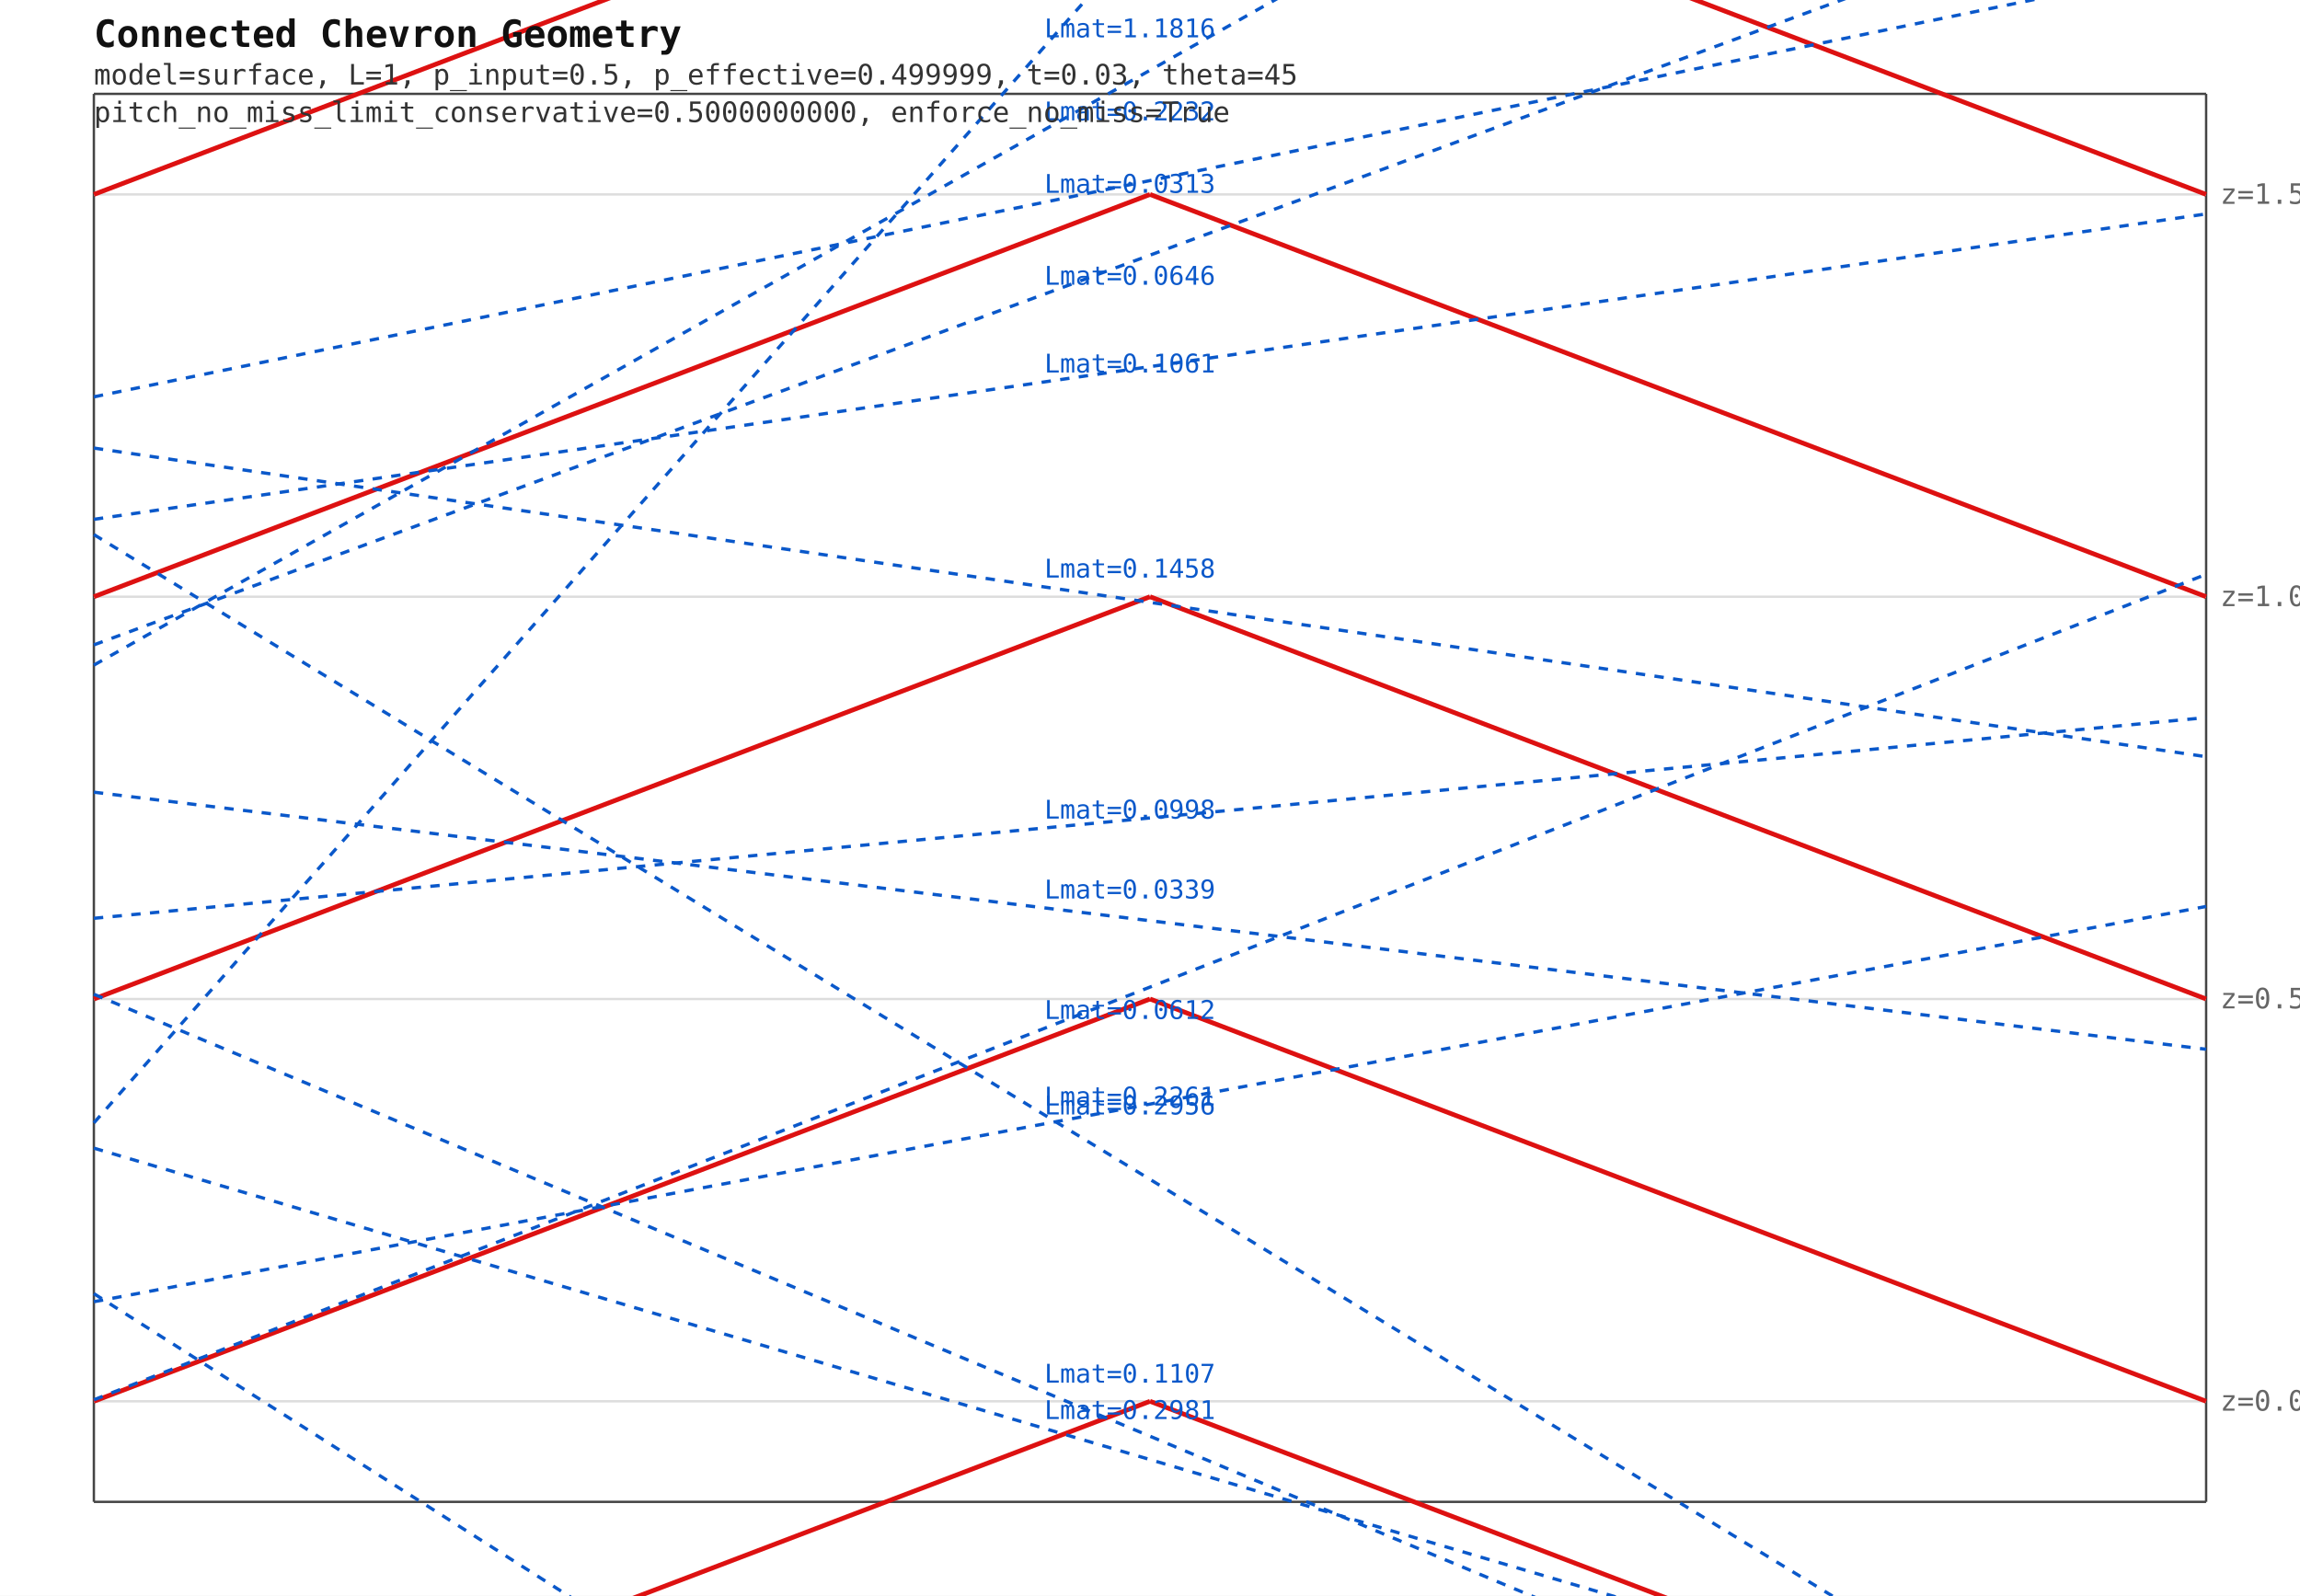
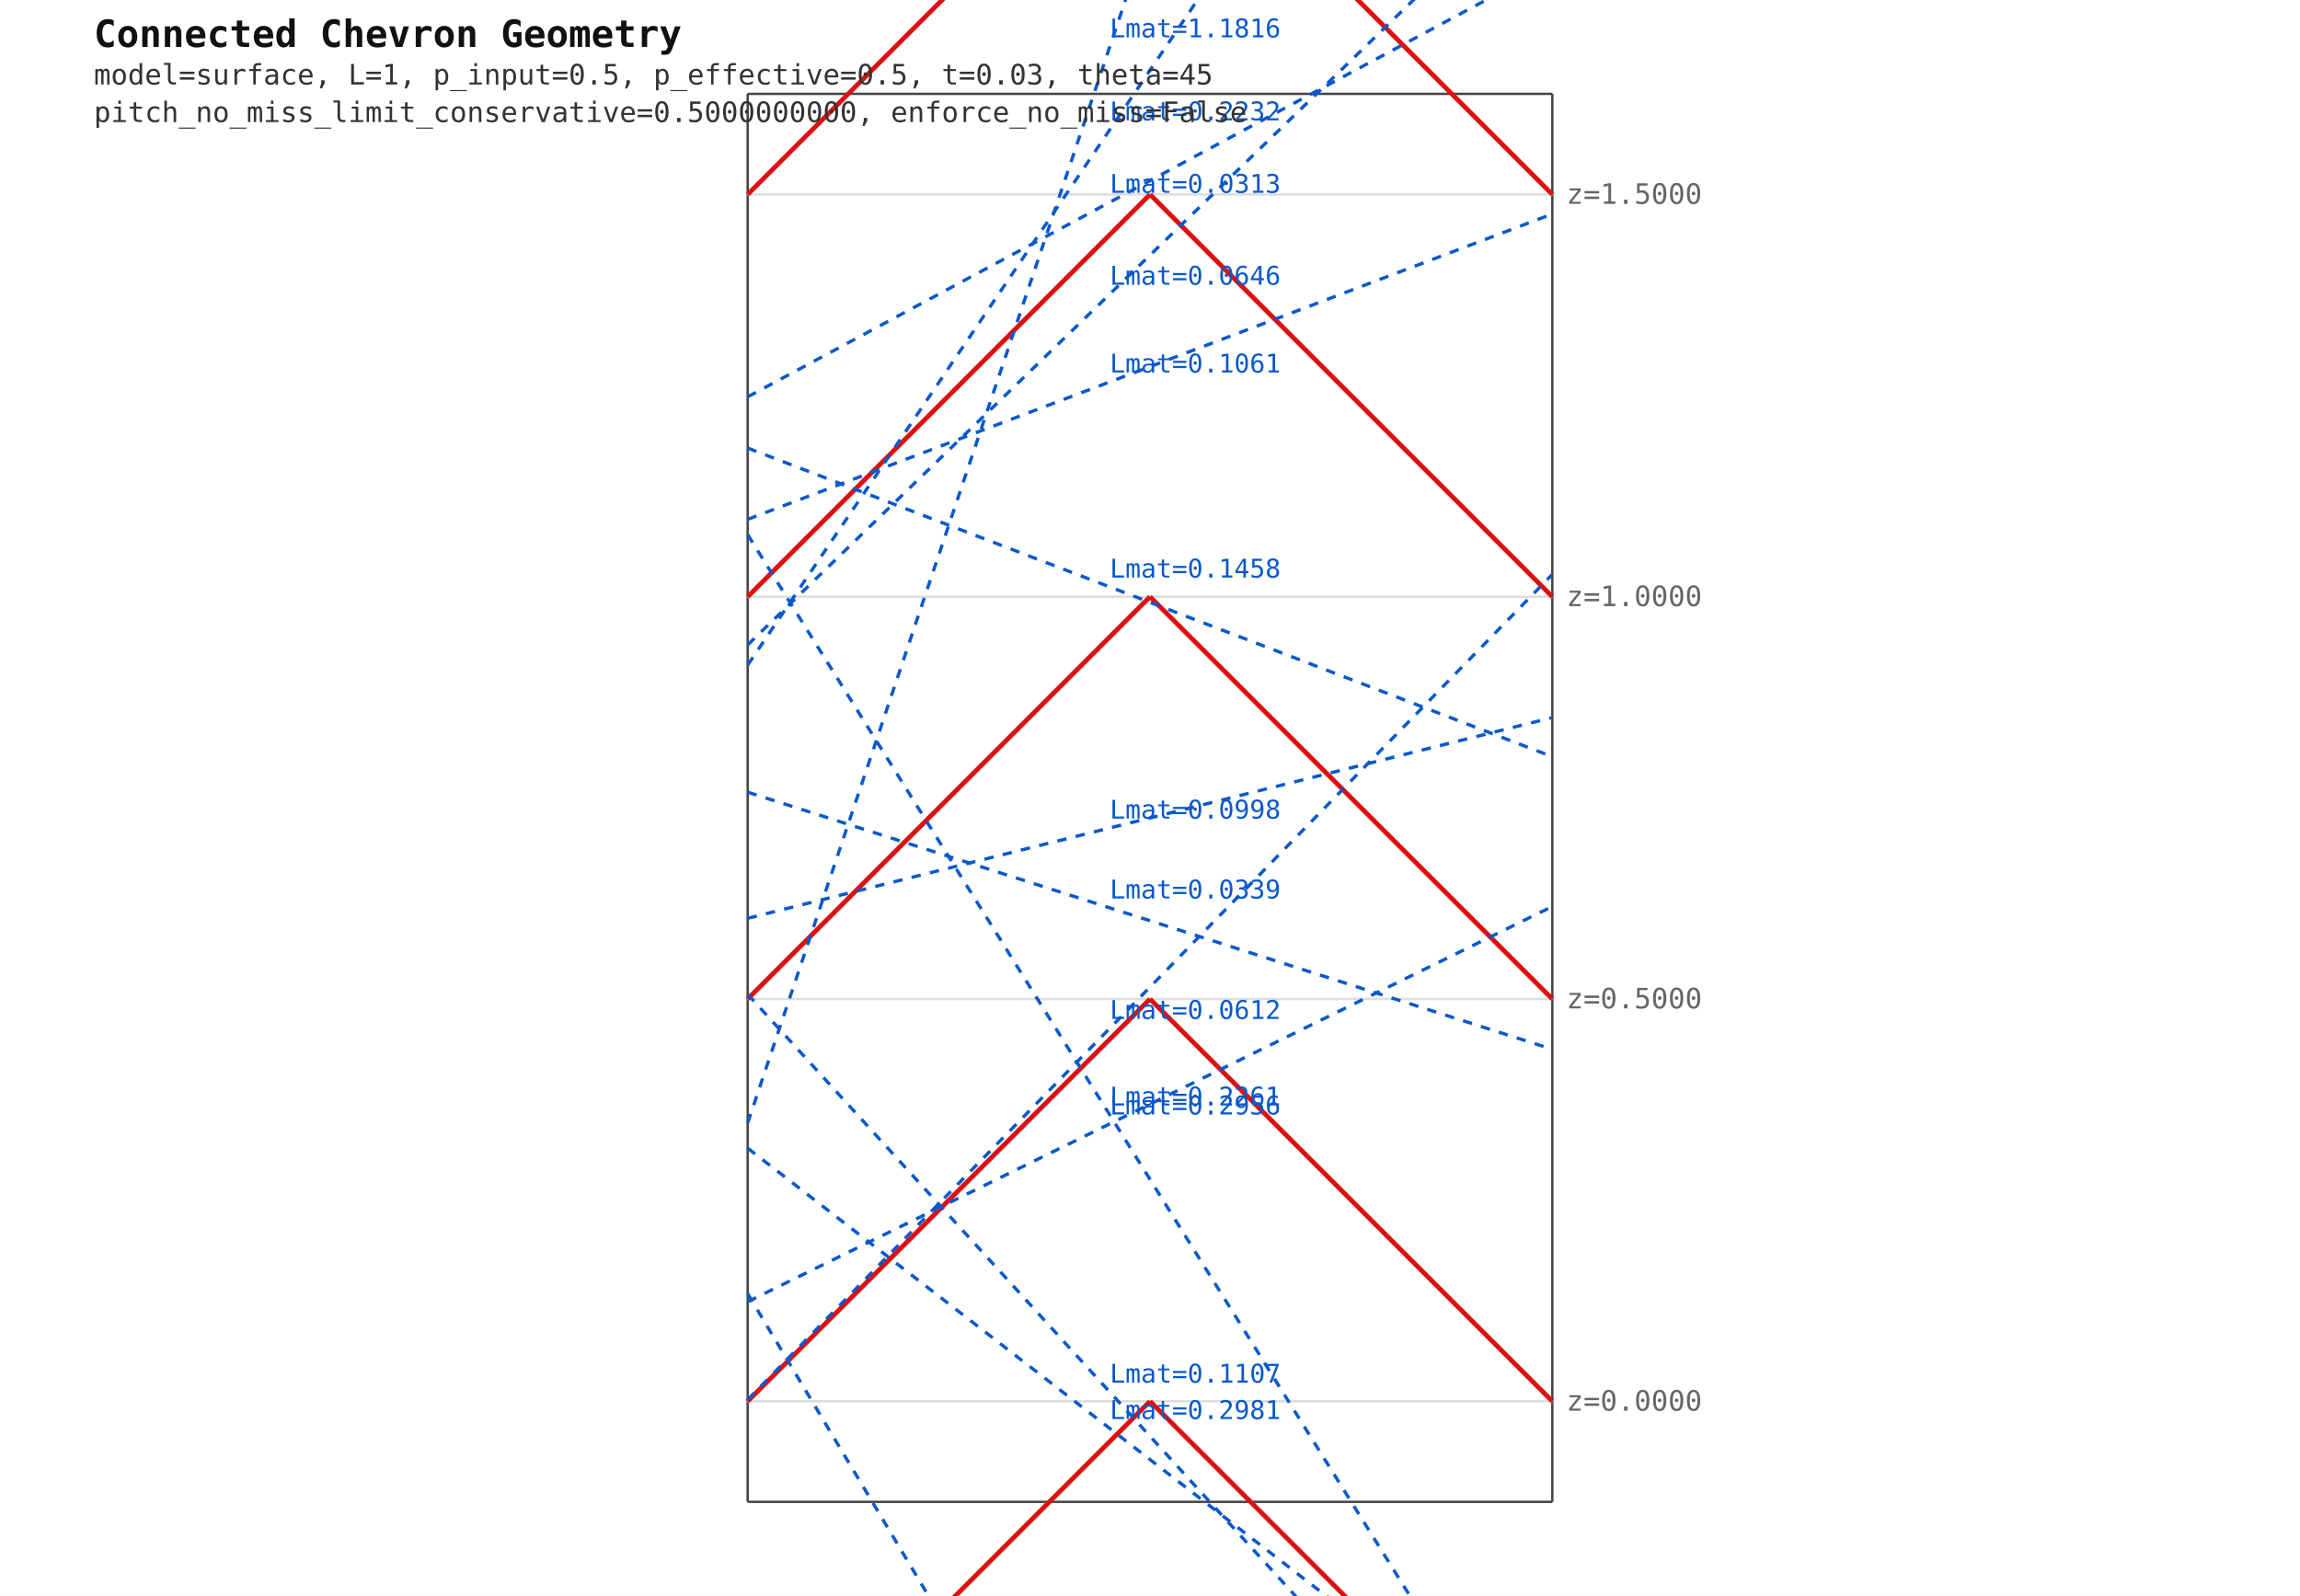
<svg xmlns="http://www.w3.org/2000/svg" width="980.0" height="680.0" viewBox="0 0 980.0 680.0">
  <rect x="0" y="0" width="100%" height="100%" fill="#ffffff" />
-   <line x1="40.000" y1="640.000" x2="940.000" y2="640.000" style="stroke:#444;stroke-width:1" />
-   <line x1="40.000" y1="40.000" x2="940.000" y2="40.000" style="stroke:#444;stroke-width:1" />
-   <line x1="40.000" y1="640.000" x2="40.000" y2="40.000" style="stroke:#444;stroke-width:1" />
-   <line x1="940.000" y1="640.000" x2="940.000" y2="40.000" style="stroke:#444;stroke-width:1" />
-   <line x1="40.000" y1="597.143" x2="940.000" y2="597.143" style="stroke:#ddd;stroke-width:1" />
-   <text x="946.000" y="601.143" style="font:12px monospace;fill:#666">z=0.0000</text>
-   <line x1="40.000" y1="425.714" x2="940.000" y2="425.714" style="stroke:#ddd;stroke-width:1" />
-   <text x="946.000" y="429.714" style="font:12px monospace;fill:#666">z=0.5000</text>
-   <line x1="40.000" y1="254.286" x2="940.000" y2="254.286" style="stroke:#ddd;stroke-width:1" />
-   <text x="946.000" y="258.286" style="font:12px monospace;fill:#666">z=1.0000</text>
-   <line x1="40.000" y1="82.857" x2="940.000" y2="82.857" style="stroke:#ddd;stroke-width:1" />
-   <text x="946.000" y="86.857" style="font:12px monospace;fill:#666">z=1.5000</text>
-   <line x1="40.000" y1="768.571" x2="490.000" y2="597.143" style="stroke:#d11;stroke-width:2;fill:none" />
-   <line x1="490.000" y1="597.143" x2="940.000" y2="768.571" style="stroke:#d11;stroke-width:2;fill:none" />
-   <line x1="40.000" y1="597.143" x2="490.000" y2="425.714" style="stroke:#d11;stroke-width:2;fill:none" />
-   <line x1="490.000" y1="425.714" x2="940.000" y2="597.143" style="stroke:#d11;stroke-width:2;fill:none" />
-   <line x1="40.000" y1="425.714" x2="490.000" y2="254.285" style="stroke:#d11;stroke-width:2;fill:none" />
-   <line x1="490.000" y1="254.285" x2="940.000" y2="425.714" style="stroke:#d11;stroke-width:2;fill:none" />
-   <line x1="40.000" y1="254.286" x2="490.000" y2="82.857" style="stroke:#d11;stroke-width:2;fill:none" />
-   <line x1="490.000" y1="82.857" x2="940.000" y2="254.286" style="stroke:#d11;stroke-width:2;fill:none" />
-   <line x1="40.000" y1="82.857" x2="490.000" y2="-88.572" style="stroke:#d11;stroke-width:2;fill:none" />
-   <line x1="490.000" y1="-88.572" x2="940.000" y2="82.857" style="stroke:#d11;stroke-width:2;fill:none" />
-   <line x1="40.000" y1="-88.571" x2="490.000" y2="-260.000" style="stroke:#d11;stroke-width:2;fill:none" />
-   <line x1="490.000" y1="-260.000" x2="940.000" y2="-88.571" style="stroke:#d11;stroke-width:2;fill:none" />
-   <line x1="40.000" y1="489.275" x2="940.000" y2="754.690" style="stroke:#0a58ca;stroke-width:1.4;stroke-dasharray:4,4" />
-   <text x="445.000" y="604.712" style="font:11px monospace;fill:#0a58ca">Lmat=0.2981</text>
-   <line x1="40.000" y1="337.580" x2="940.000" y2="447.132" style="stroke:#0a58ca;stroke-width:1.4;stroke-dasharray:4,4" />
-   <text x="445.000" y="382.878" style="font:11px monospace;fill:#0a58ca">Lmat=0.0339</text>
-   <line x1="40.000" y1="169.107" x2="940.000" y2="-15.193" style="stroke:#0a58ca;stroke-width:1.4;stroke-dasharray:4,4" />
-   <text x="445.000" y="82.172" style="font:11px monospace;fill:#0a58ca">Lmat=0.0313</text>
-   <line x1="40.000" y1="554.712" x2="940.000" y2="386.280" style="stroke:#0a58ca;stroke-width:1.4;stroke-dasharray:4,4" />
-   <text x="445.000" y="474.918" style="font:11px monospace;fill:#0a58ca">Lmat=0.2956</text>
-   <line x1="40.000" y1="423.692" x2="940.000" y2="800.377" style="stroke:#0a58ca;stroke-width:1.4;stroke-dasharray:4,4" />
-   <text x="445.000" y="589.201" style="font:11px monospace;fill:#0a58ca">Lmat=0.1107</text>
-   <line x1="40.000" y1="221.302" x2="940.000" y2="91.173" style="stroke:#0a58ca;stroke-width:1.4;stroke-dasharray:4,4" />
-   <text x="445.000" y="158.744" style="font:11px monospace;fill:#0a58ca">Lmat=0.1061</text>
-   <line x1="40.000" y1="478.509" x2="940.000" y2="-540.580" style="stroke:#0a58ca;stroke-width:1.4;stroke-dasharray:4,4" />
-   <text x="445.000" y="15.919" style="font:11px monospace;fill:#0a58ca">Lmat=1.1816</text>
-   <line x1="40.000" y1="391.325" x2="940.000" y2="305.790" style="stroke:#0a58ca;stroke-width:1.4;stroke-dasharray:4,4" />
-   <text x="445.000" y="348.834" style="font:11px monospace;fill:#0a58ca">Lmat=0.0998</text>
-   <line x1="40.000" y1="190.937" x2="940.000" y2="322.457" style="stroke:#0a58ca;stroke-width:1.4;stroke-dasharray:4,4" />
-   <text x="445.000" y="246.121" style="font:11px monospace;fill:#0a58ca">Lmat=0.1458</text>
-   <line x1="40.000" y1="596.503" x2="940.000" y2="244.751" style="stroke:#0a58ca;stroke-width:1.4;stroke-dasharray:4,4" />
-   <text x="445.000" y="434.214" style="font:11px monospace;fill:#0a58ca">Lmat=0.0612</text>
-   <line x1="40.000" y1="283.420" x2="940.000" y2="-223.535" style="stroke:#0a58ca;stroke-width:1.4;stroke-dasharray:4,4" />
-   <text x="445.000" y="51.291" style="font:11px monospace;fill:#0a58ca">Lmat=0.2232</text>
-   <line x1="40.000" y1="227.807" x2="940.000" y2="777.344" style="stroke:#0a58ca;stroke-width:1.4;stroke-dasharray:4,4" />
-   <text x="445.000" y="471.098" style="font:11px monospace;fill:#0a58ca">Lmat=0.2261</text>
-   <line x1="40.000" y1="551.269" x2="940.000" y2="1124.337" style="stroke:#0a58ca;stroke-width:1.4;stroke-dasharray:4,4" />
-   <text x="445.000" y="805.150" style="font:11px monospace;fill:#0a58ca">Lmat=0.2195</text>
-   <line x1="40.000" y1="274.800" x2="940.000" y2="-57.347" style="stroke:#0a58ca;stroke-width:1.4;stroke-dasharray:4,4" />
-   <text x="445.000" y="121.334" style="font:11px monospace;fill:#0a58ca">Lmat=0.0646</text>
+   <line x1="318.571" y1="640.000" x2="661.429" y2="640.000" style="stroke:#444;stroke-width:1" />
+   <line x1="318.571" y1="40.000" x2="661.429" y2="40.000" style="stroke:#444;stroke-width:1" />
+   <line x1="318.571" y1="640.000" x2="318.571" y2="40.000" style="stroke:#444;stroke-width:1" />
+   <line x1="661.429" y1="640.000" x2="661.429" y2="40.000" style="stroke:#444;stroke-width:1" />
+   <line x1="318.571" y1="597.143" x2="661.429" y2="597.143" style="stroke:#ddd;stroke-width:1" />
+   <text x="667.429" y="601.143" style="font:12px monospace;fill:#666">z=0.0000</text>
+   <line x1="318.571" y1="425.714" x2="661.429" y2="425.714" style="stroke:#ddd;stroke-width:1" />
+   <text x="667.429" y="429.714" style="font:12px monospace;fill:#666">z=0.5000</text>
+   <line x1="318.571" y1="254.286" x2="661.429" y2="254.286" style="stroke:#ddd;stroke-width:1" />
+   <text x="667.429" y="258.286" style="font:12px monospace;fill:#666">z=1.0000</text>
+   <line x1="318.571" y1="82.857" x2="661.429" y2="82.857" style="stroke:#ddd;stroke-width:1" />
+   <text x="667.429" y="86.857" style="font:12px monospace;fill:#666">z=1.5000</text>
+   <line x1="318.571" y1="768.571" x2="490.000" y2="597.143" style="stroke:#d11;stroke-width:2;fill:none" />
+   <line x1="490.000" y1="597.143" x2="661.429" y2="768.571" style="stroke:#d11;stroke-width:2;fill:none" />
+   <line x1="318.571" y1="597.143" x2="490.000" y2="425.714" style="stroke:#d11;stroke-width:2;fill:none" />
+   <line x1="490.000" y1="425.714" x2="661.429" y2="597.143" style="stroke:#d11;stroke-width:2;fill:none" />
+   <line x1="318.571" y1="425.714" x2="490.000" y2="254.286" style="stroke:#d11;stroke-width:2;fill:none" />
+   <line x1="490.000" y1="254.286" x2="661.429" y2="425.714" style="stroke:#d11;stroke-width:2;fill:none" />
+   <line x1="318.571" y1="254.286" x2="490.000" y2="82.857" style="stroke:#d11;stroke-width:2;fill:none" />
+   <line x1="490.000" y1="82.857" x2="661.429" y2="254.286" style="stroke:#d11;stroke-width:2;fill:none" />
+   <line x1="318.571" y1="82.857" x2="490.000" y2="-88.571" style="stroke:#d11;stroke-width:2;fill:none" />
+   <line x1="490.000" y1="-88.571" x2="661.429" y2="82.857" style="stroke:#d11;stroke-width:2;fill:none" />
+   <line x1="318.571" y1="-88.571" x2="490.000" y2="-260.000" style="stroke:#d11;stroke-width:2;fill:none" />
+   <line x1="490.000" y1="-260.000" x2="661.429" y2="-88.571" style="stroke:#d11;stroke-width:2;fill:none" />
+   <line x1="318.571" y1="489.275" x2="661.429" y2="754.689" style="stroke:#0a58ca;stroke-width:1.4;stroke-dasharray:4,4" />
+   <text x="472.857" y="604.712" style="font:11px monospace;fill:#0a58ca">Lmat=0.2981</text>
+   <line x1="318.571" y1="337.580" x2="661.429" y2="447.132" style="stroke:#0a58ca;stroke-width:1.4;stroke-dasharray:4,4" />
+   <text x="472.857" y="382.878" style="font:11px monospace;fill:#0a58ca">Lmat=0.0339</text>
+   <line x1="318.571" y1="169.107" x2="661.429" y2="-15.193" style="stroke:#0a58ca;stroke-width:1.4;stroke-dasharray:4,4" />
+   <text x="472.857" y="82.172" style="font:11px monospace;fill:#0a58ca">Lmat=0.0313</text>
+   <line x1="318.571" y1="554.712" x2="661.429" y2="386.281" style="stroke:#0a58ca;stroke-width:1.4;stroke-dasharray:4,4" />
+   <text x="472.857" y="474.918" style="font:11px monospace;fill:#0a58ca">Lmat=0.2956</text>
+   <line x1="318.571" y1="423.692" x2="661.429" y2="800.376" style="stroke:#0a58ca;stroke-width:1.4;stroke-dasharray:4,4" />
+   <text x="472.857" y="589.200" style="font:11px monospace;fill:#0a58ca">Lmat=0.1107</text>
+   <line x1="318.571" y1="221.302" x2="661.429" y2="91.173" style="stroke:#0a58ca;stroke-width:1.4;stroke-dasharray:4,4" />
+   <text x="472.857" y="158.744" style="font:11px monospace;fill:#0a58ca">Lmat=0.1061</text>
+   <line x1="318.571" y1="478.509" x2="661.429" y2="-540.578" style="stroke:#0a58ca;stroke-width:1.4;stroke-dasharray:4,4" />
+   <text x="472.857" y="15.920" style="font:11px monospace;fill:#0a58ca">Lmat=1.1816</text>
+   <line x1="318.571" y1="391.325" x2="661.429" y2="305.790" style="stroke:#0a58ca;stroke-width:1.4;stroke-dasharray:4,4" />
+   <text x="472.857" y="348.834" style="font:11px monospace;fill:#0a58ca">Lmat=0.0998</text>
+   <line x1="318.571" y1="190.937" x2="661.429" y2="322.457" style="stroke:#0a58ca;stroke-width:1.4;stroke-dasharray:4,4" />
+   <text x="472.857" y="246.121" style="font:11px monospace;fill:#0a58ca">Lmat=0.1458</text>
+   <line x1="318.571" y1="596.503" x2="661.429" y2="244.752" style="stroke:#0a58ca;stroke-width:1.4;stroke-dasharray:4,4" />
+   <text x="472.857" y="434.215" style="font:11px monospace;fill:#0a58ca">Lmat=0.0612</text>
+   <line x1="318.571" y1="283.420" x2="661.429" y2="-223.534" style="stroke:#0a58ca;stroke-width:1.4;stroke-dasharray:4,4" />
+   <text x="472.857" y="51.291" style="font:11px monospace;fill:#0a58ca">Lmat=0.2232</text>
+   <line x1="318.571" y1="227.807" x2="661.429" y2="777.343" style="stroke:#0a58ca;stroke-width:1.4;stroke-dasharray:4,4" />
+   <text x="472.857" y="471.098" style="font:11px monospace;fill:#0a58ca">Lmat=0.2261</text>
+   <line x1="318.571" y1="551.269" x2="661.429" y2="1124.336" style="stroke:#0a58ca;stroke-width:1.4;stroke-dasharray:4,4" />
+   <text x="472.857" y="805.149" style="font:11px monospace;fill:#0a58ca">Lmat=0.2195</text>
+   <line x1="318.571" y1="274.800" x2="661.429" y2="-57.346" style="stroke:#0a58ca;stroke-width:1.4;stroke-dasharray:4,4" />
+   <text x="472.857" y="121.334" style="font:11px monospace;fill:#0a58ca">Lmat=0.0646</text>
  <text x="40.000" y="20.000" style="font:16px monospace;font-weight:bold;fill:#111">Connected Chevron Geometry</text>
-   <text x="40.000" y="36.000" style="font:12px monospace;fill:#333">model=surface, L=1, p_input=0.5, p_effective=0.499999, t=0.03, theta=45</text>
-   <text x="40.000" y="52.000" style="font:12px monospace;fill:#333">pitch_no_miss_limit_conservative=0.5000000000, enforce_no_miss=True</text>
+   <text x="40.000" y="36.000" style="font:12px monospace;fill:#333">model=surface, L=1, p_input=0.5, p_effective=0.5, t=0.03, theta=45</text>
+   <text x="40.000" y="52.000" style="font:12px monospace;fill:#333">pitch_no_miss_limit_conservative=0.5000000000, enforce_no_miss=False</text>
</svg>
